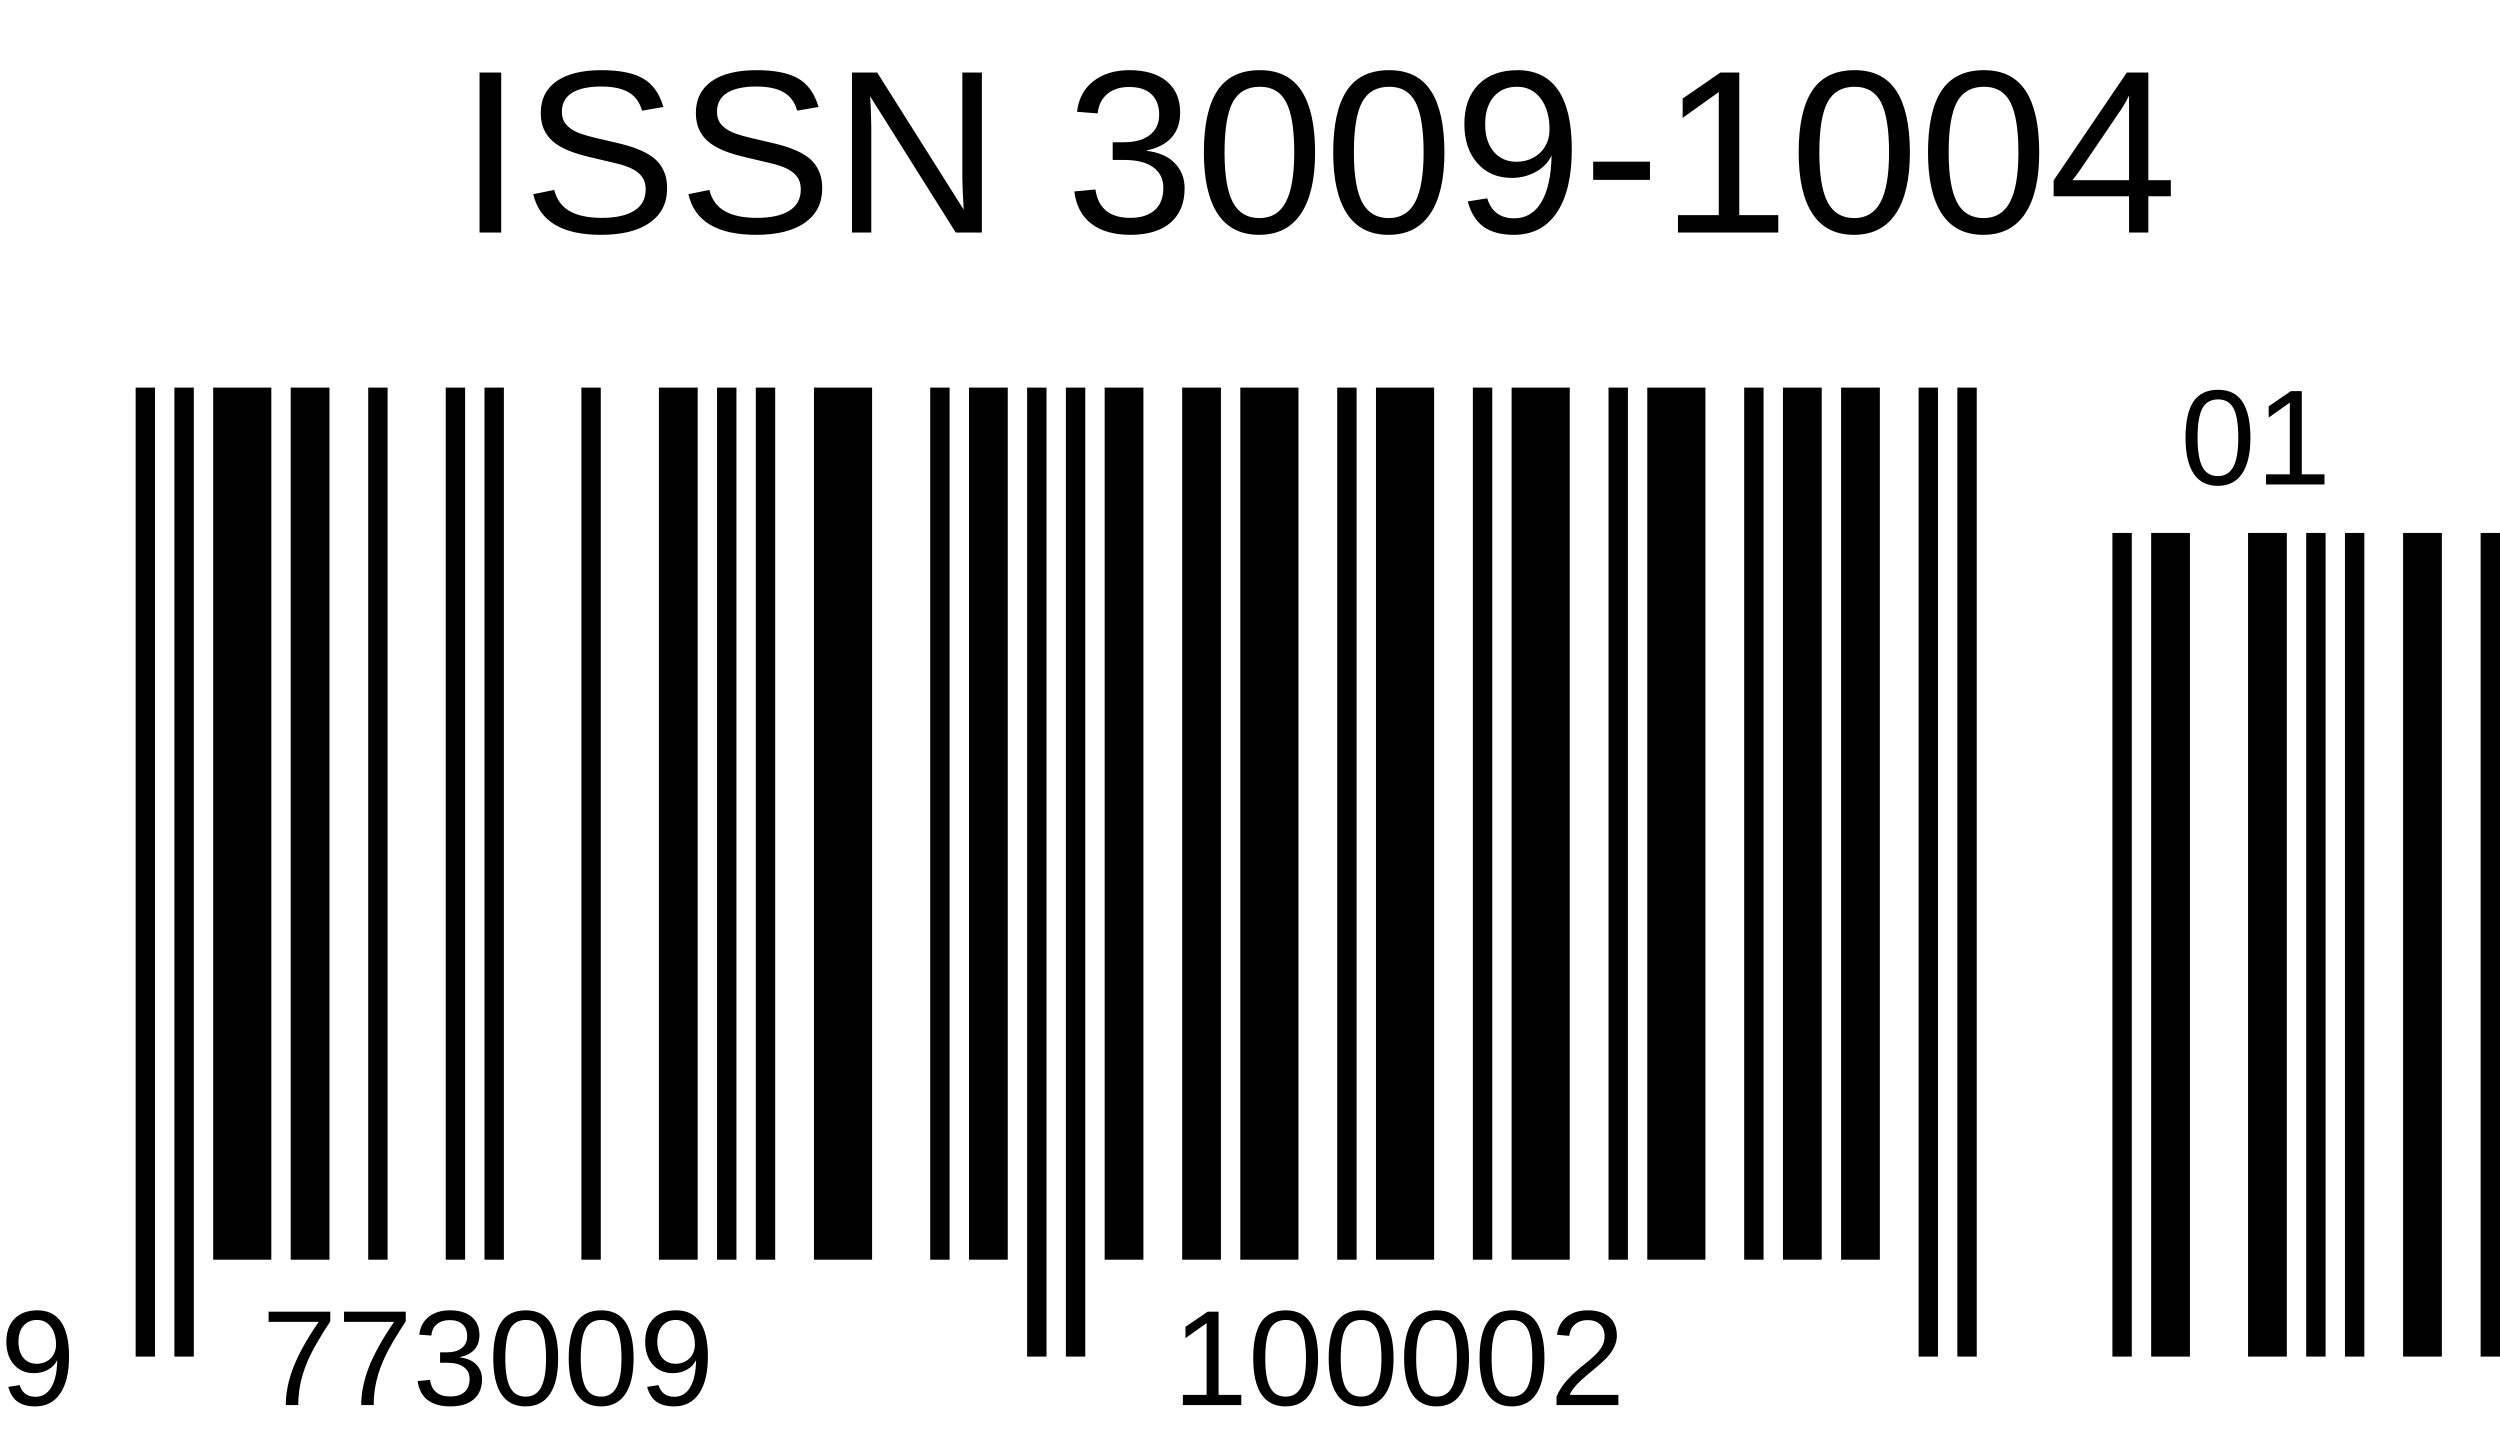
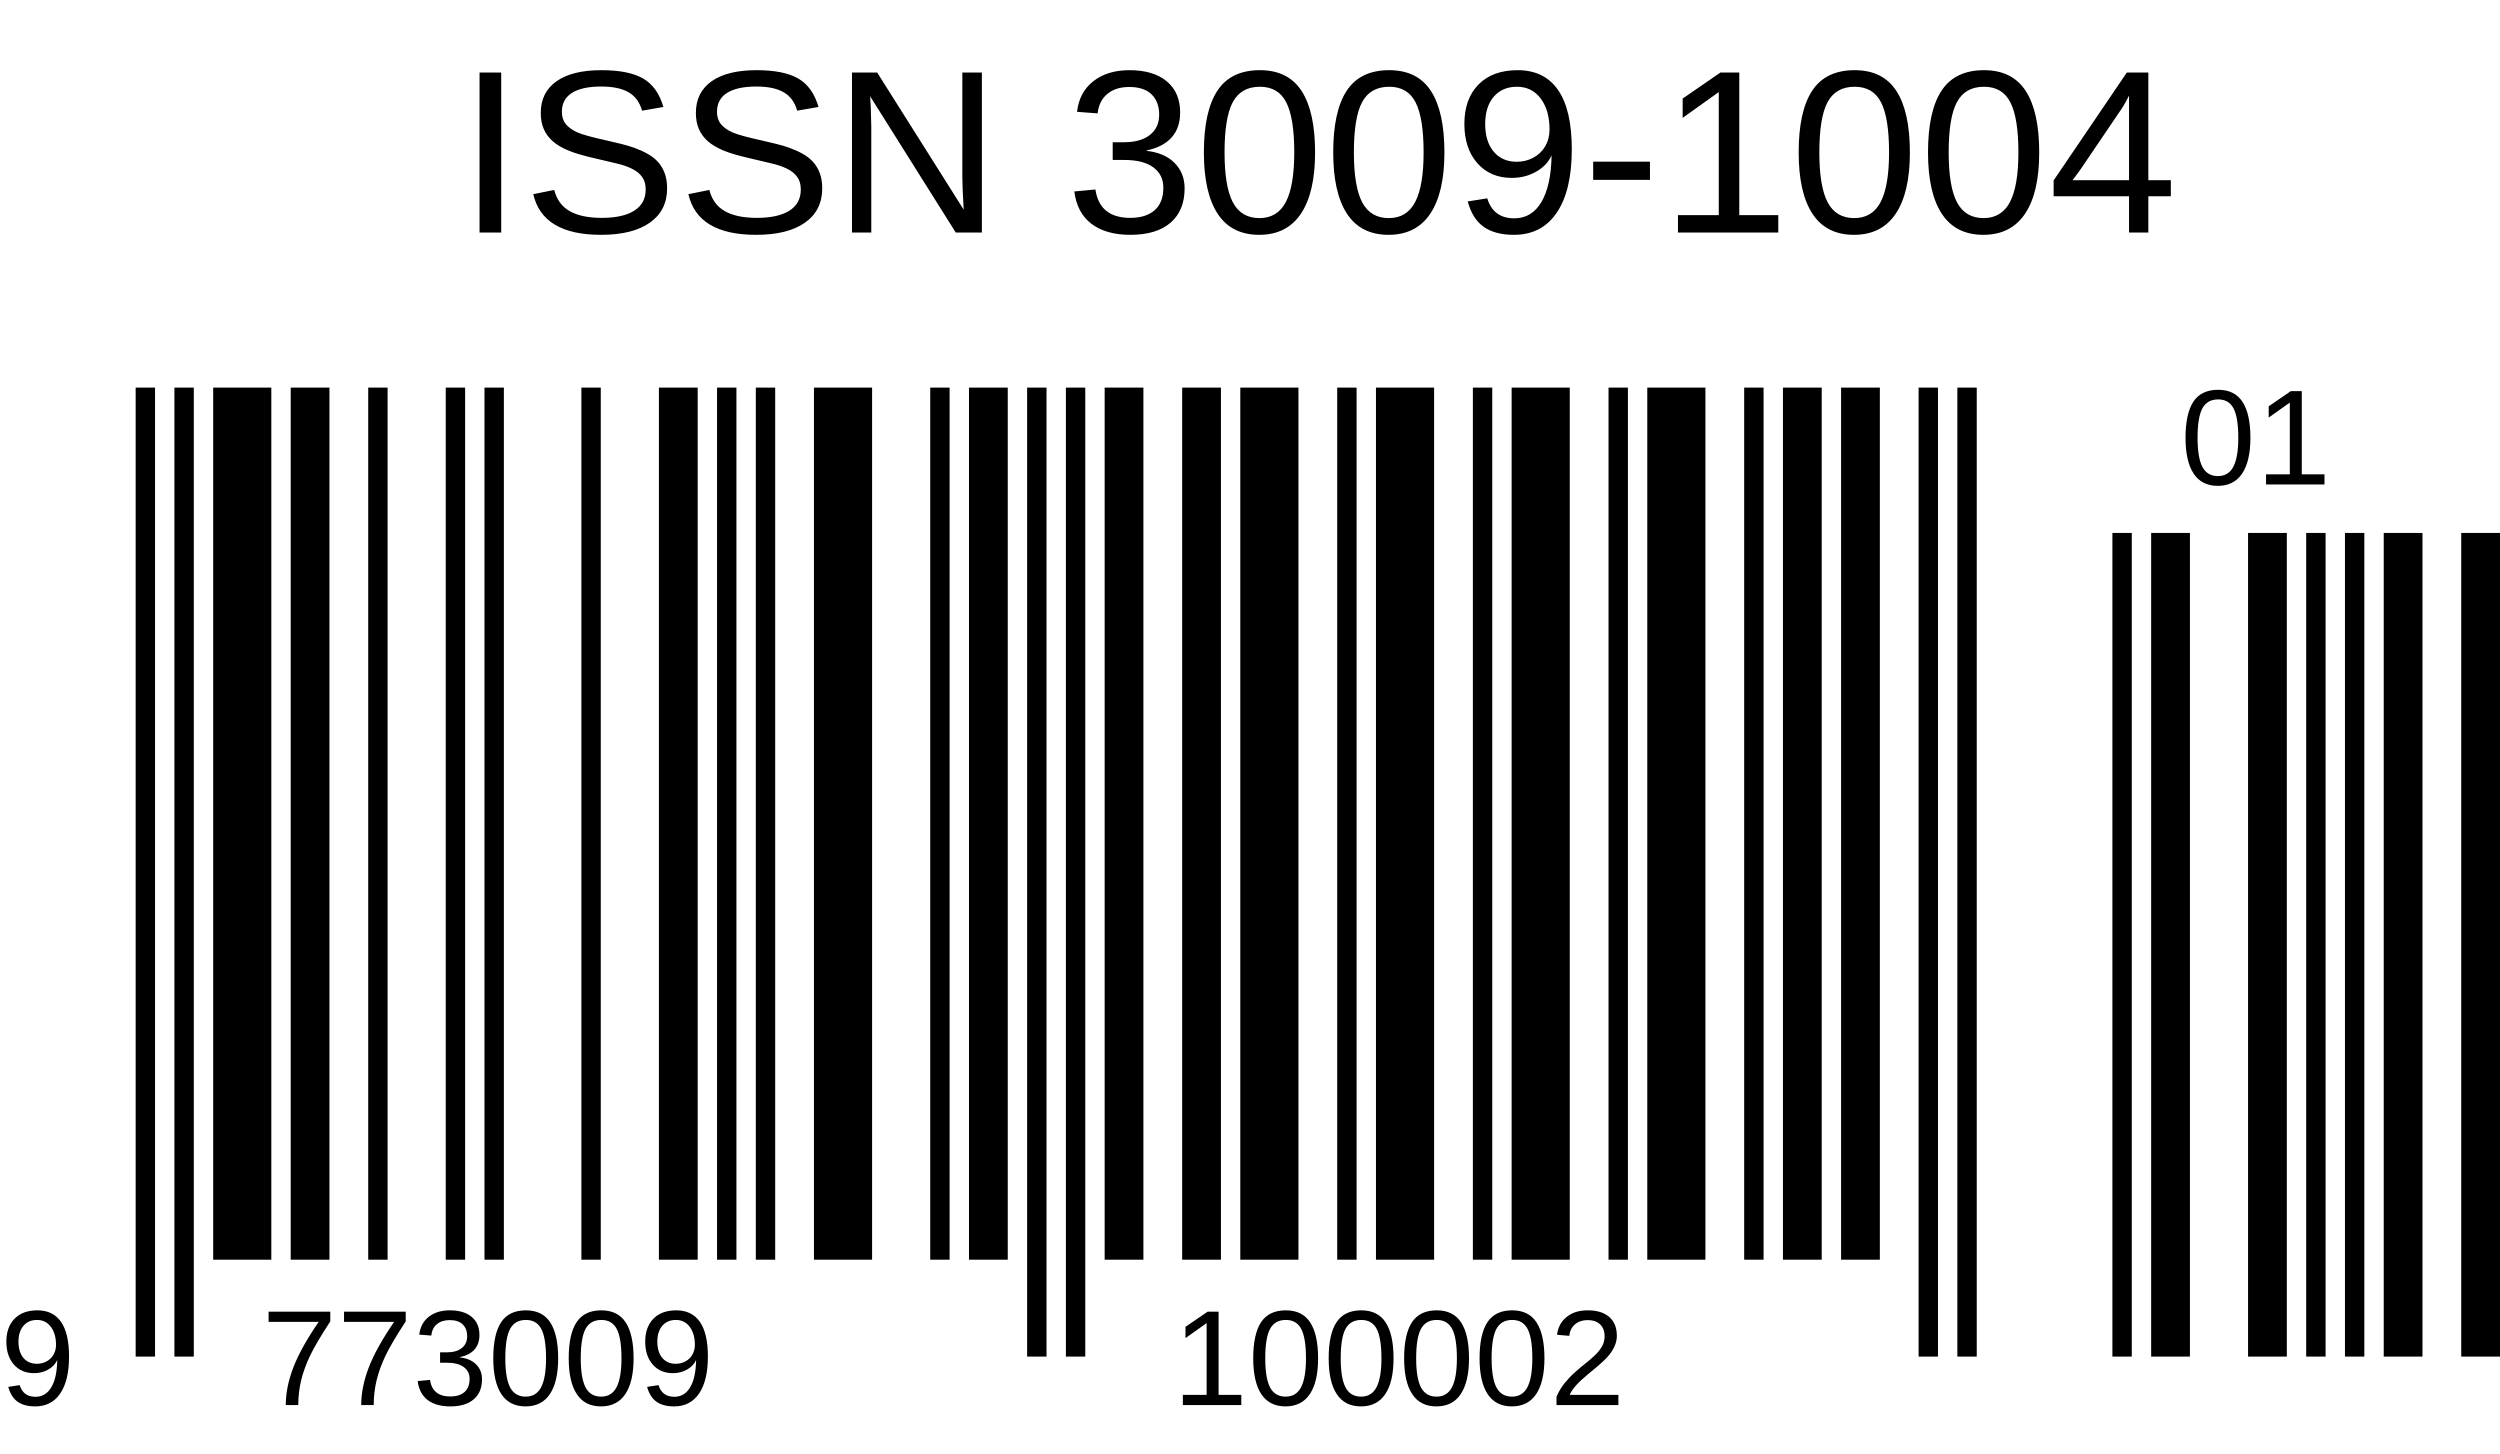
- <svg xmlns="http://www.w3.org/2000/svg" width="516" viewBox="0 0 516 300">
+ <svg xmlns="http://www.w3.org/2000/svg" width="516" height="300" viewBox="0 0 516 300">
  <style>
		.code {
			font-family: Arial;
			font-size: 28px;
		}

		.label {
			font-family: Arial;
			font-size: 48px;
			text-anchor: middle;
			text-align: center;
		}
	</style>
  <g>
    <text class="label" x="272" y="48">ISSN 3009-1004</text>
  </g>
  <g>
    <rect x="28" y="80" width="4" height="200" />
    <rect x="36" y="80" width="4" height="200" />
    <rect x="44" y="80" width="12" height="180" />
    <rect x="60" y="80" width="8" height="180" />
    <rect x="76" y="80" width="4" height="180" />
    <rect x="92" y="80" width="4" height="180" />
    <rect x="100" y="80" width="4" height="180" />
    <rect x="120" y="80" width="4" height="180" />
    <rect x="136" y="80" width="8" height="180" />
    <rect x="148" y="80" width="4" height="180" />
    <rect x="156" y="80" width="4" height="180" />
    <rect x="168" y="80" width="12" height="180" />
    <rect x="192" y="80" width="4" height="180" />
    <rect x="200" y="80" width="8" height="180" />
    <rect x="212" y="80" width="4" height="200" />
    <rect x="220" y="80" width="4" height="200" />
    <rect x="228" y="80" width="8" height="180" />
    <rect x="244" y="80" width="8" height="180" />
    <rect x="256" y="80" width="12" height="180" />
    <rect x="276" y="80" width="4" height="180" />
    <rect x="284" y="80" width="12" height="180" />
    <rect x="304" y="80" width="4" height="180" />
    <rect x="312" y="80" width="12" height="180" />
    <rect x="332" y="80" width="4" height="180" />
    <rect x="340" y="80" width="12" height="180" />
    <rect x="360" y="80" width="4" height="180" />
    <rect x="368" y="80" width="8" height="180" />
    <rect x="380" y="80" width="8" height="180" />
    <rect x="396" y="80" width="4" height="200" />
    <rect x="404" y="80" width="4" height="200" />
  </g>
  <g>
    <text class="code" x="0" y="290" textLength="28">9</text>
    <text class="code" x="54" y="290" textLength="140">773009</text>
    <text class="code" x="242" y="290" textLength="140">100002</text>
  </g>
  <g>
    <text class="code" x="450" y="100" textLength="52">01</text>
  </g>
  <g>
    <rect x="436" y="110" width="4" height="170" />
    <rect x="444" y="110" width="8" height="170" />
    <rect x="464" y="110" width="8" height="170" />
    <rect x="476" y="110" width="4" height="170" />
    <rect x="484" y="110" width="4" height="170" />
-     <rect x="496" y="110" width="8" height="170" />
-     <rect x="512" y="110" width="4" height="170" />
+     <rect x="492" y="110" width="8" height="170" />
+     <rect x="508" y="110" width="8" height="170" />
  </g>
</svg>
